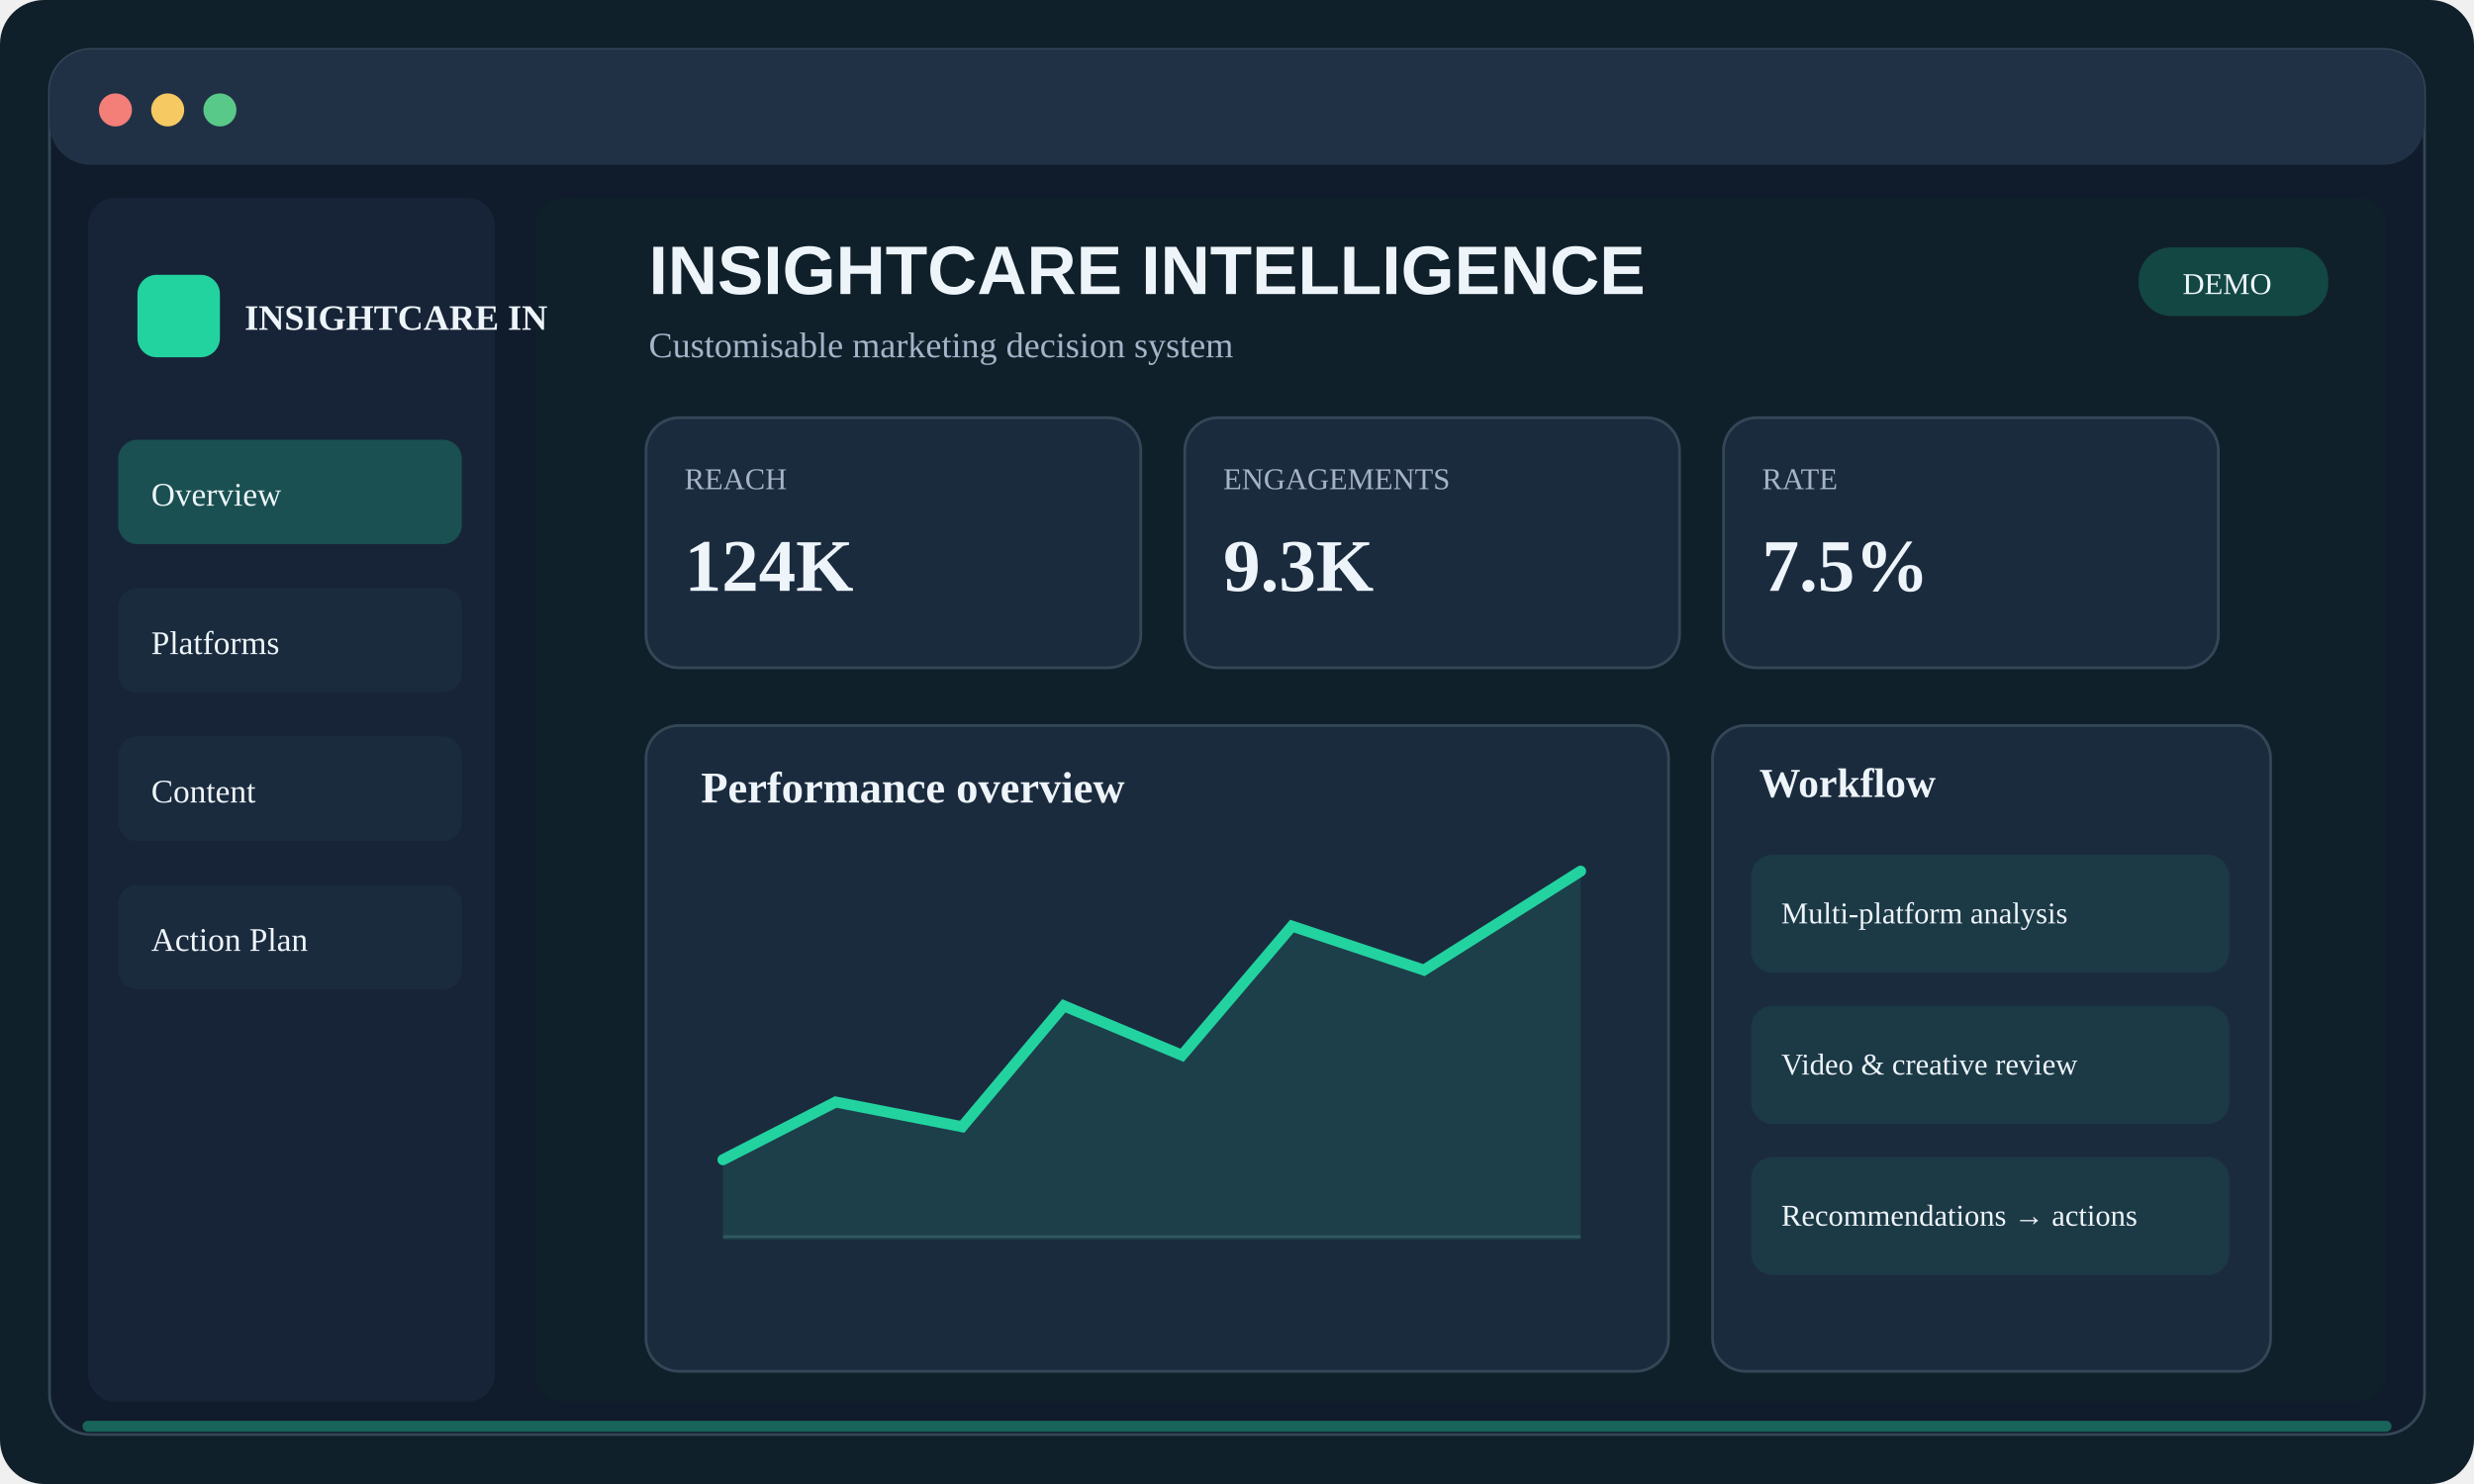
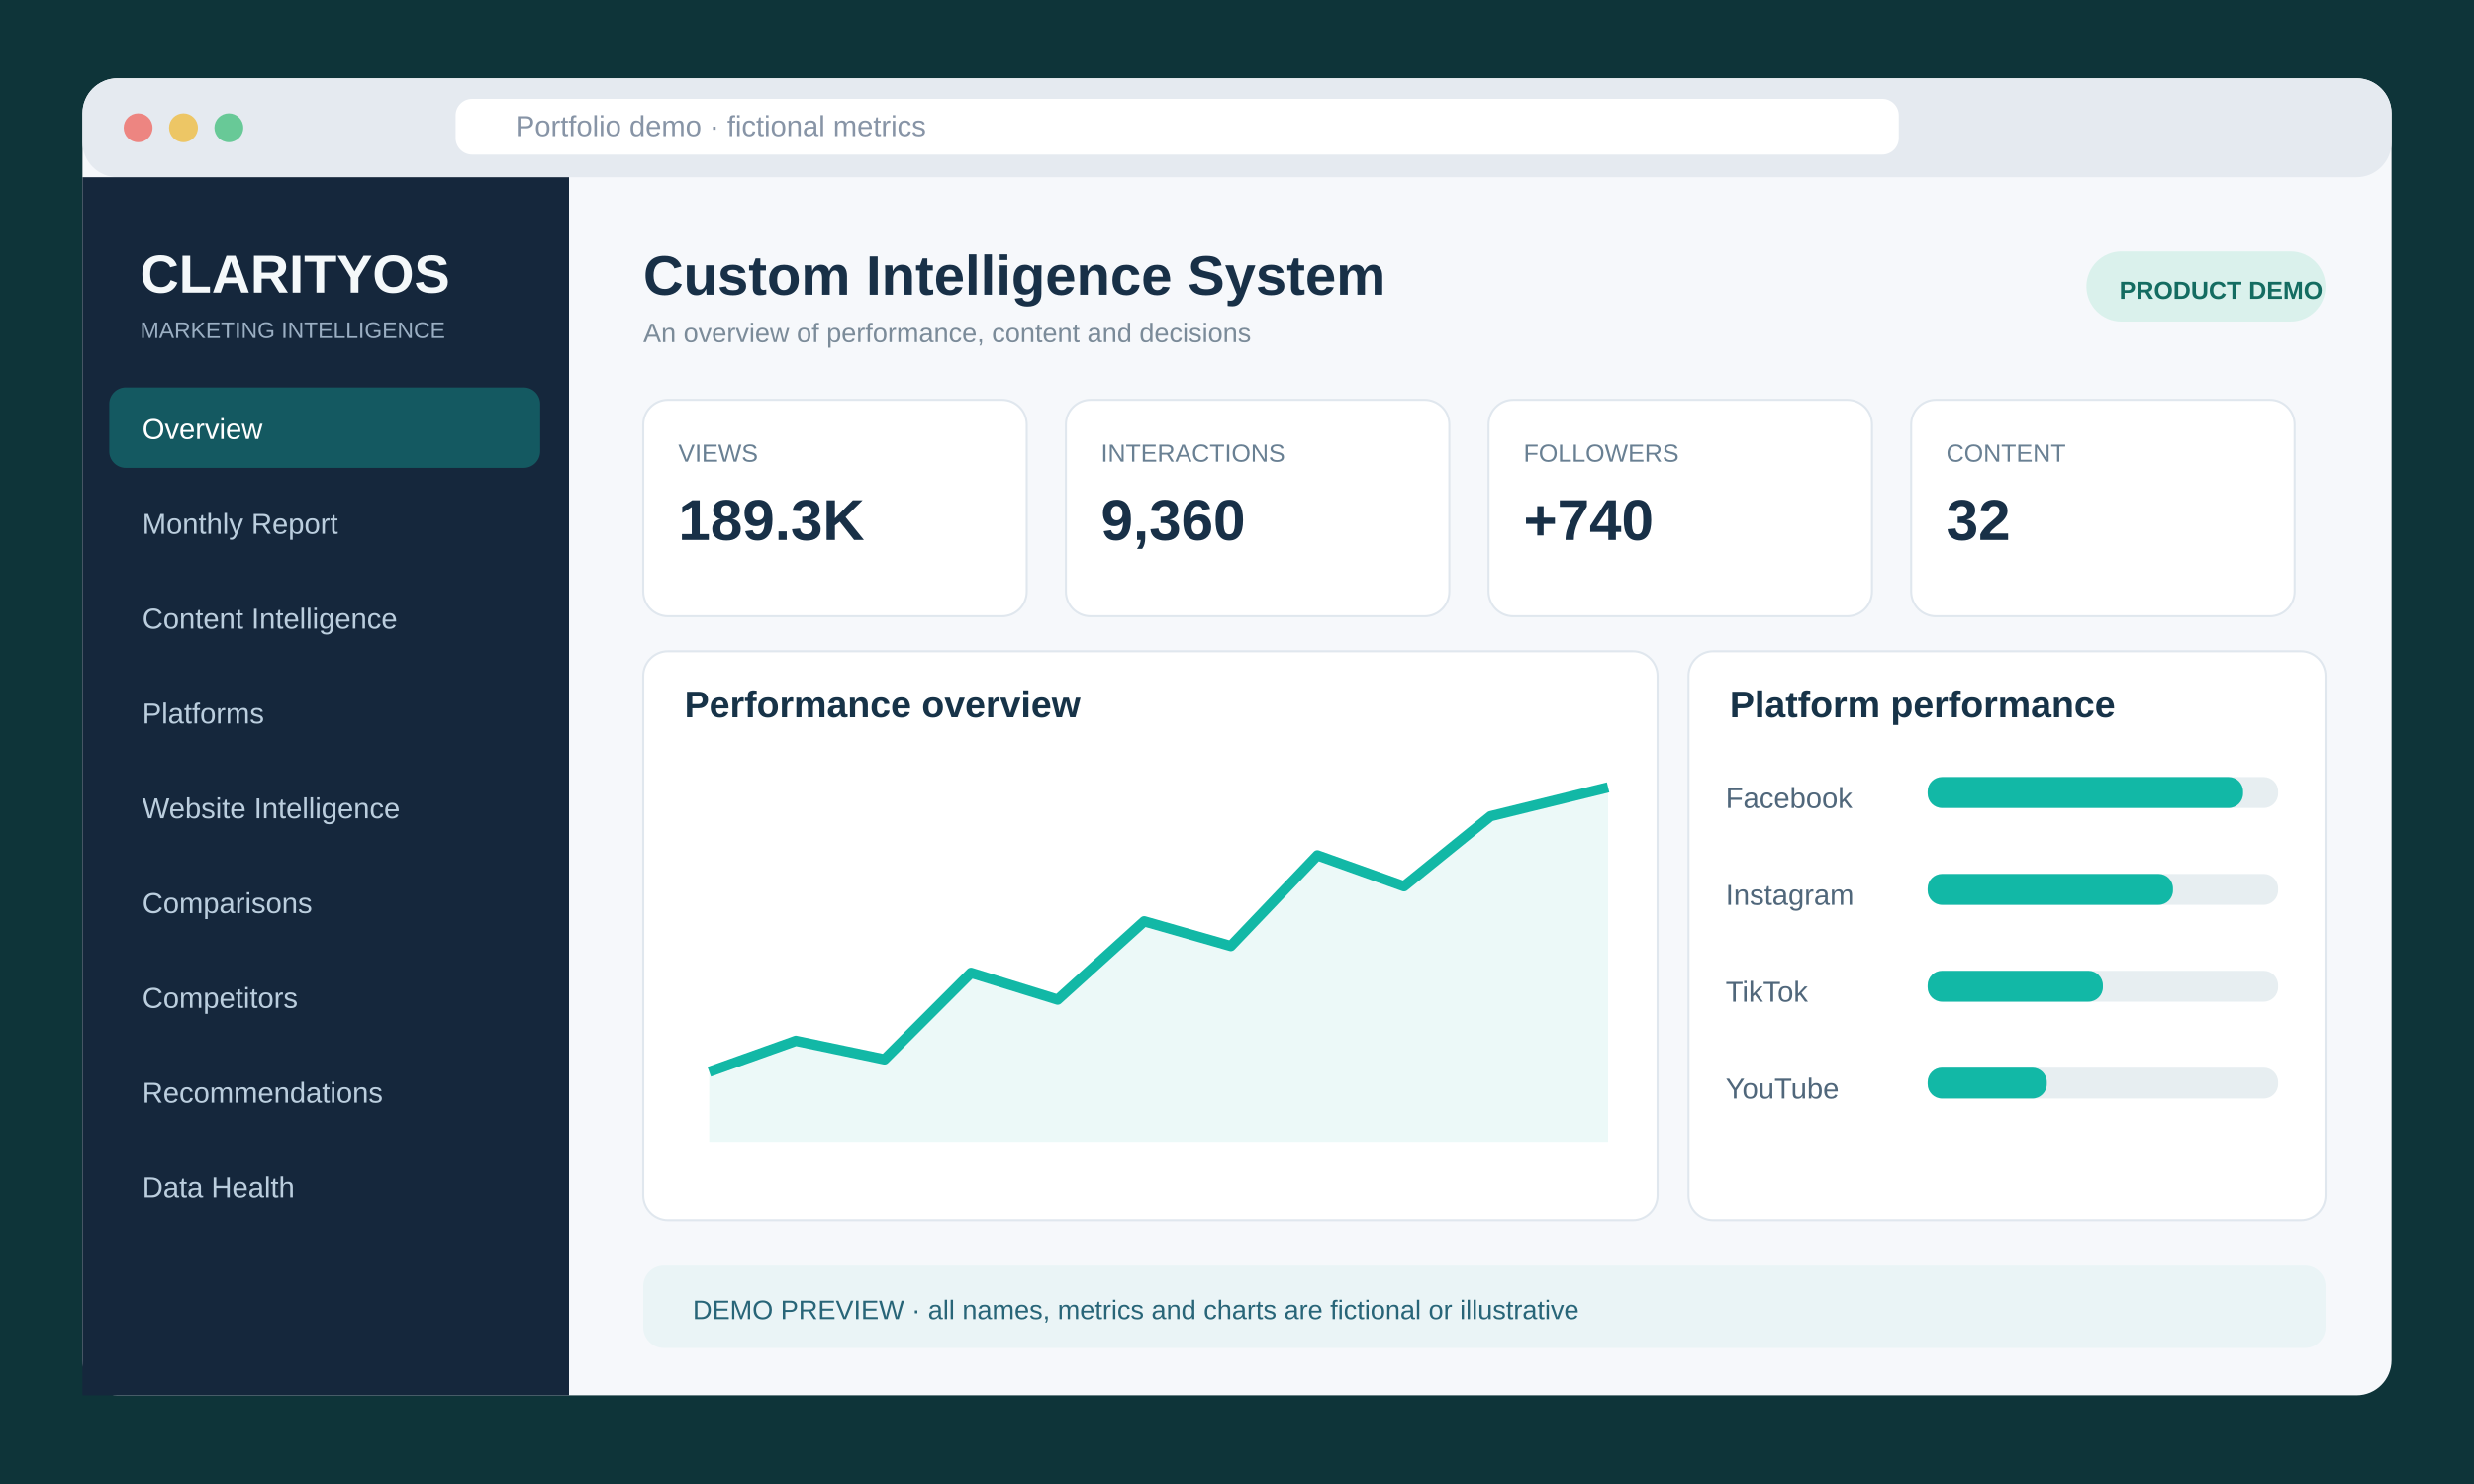
- <svg xmlns="http://www.w3.org/2000/svg" viewBox="0 0 900 540" role="img" aria-label="INSIGHTCARE INTELLIGENCE representative demo interface">
-   <rect width="900" height="540" rx="16" fill="#10202a" />
-   <rect x="18" y="18" width="864" height="504" rx="15" fill="#101b2b" stroke="#344757" />
-   <rect x="18" y="18" width="864" height="42" rx="15" fill="#213145" />
-   <circle cx="42" cy="40" r="6" fill="#f47e78" />
-   <circle cx="61" cy="40" r="6" fill="#f6c962" />
-   <circle cx="80" cy="40" r="6" fill="#58c989" />
-   <rect x="195" y="72" width="673" height="438" rx="10" fill="#10202a" />
-   <rect x="32" y="72" width="148" height="438" rx="10" fill="#172437" />
-   <rect x="50" y="100" width="30" height="30" rx="7" fill="#22d3a0" />
-   <text x="89" y="120" fill="#eef5fa" font-size="13" font-weight="700">INSIGHTCARE IN</text>
-   <rect x="43" y="160" width="125" height="38" rx="7" fill="#22d3a0" opacity="0.25" />
-   <text x="55" y="184" fill="#eef5fa" font-size="12">Overview</text>
-   <rect x="43" y="214" width="125" height="38" rx="7" fill="#1b2b3e" opacity="1" />
-   <text x="55" y="238" fill="#eef5fa" font-size="12">Platforms</text>
-   <rect x="43" y="268" width="125" height="38" rx="7" fill="#1b2b3e" opacity="1" />
-   <text x="55" y="292" fill="#eef5fa" font-size="12">Content</text>
-   <rect x="43" y="322" width="125" height="38" rx="7" fill="#1b2b3e" opacity="1" />
-   <text x="55" y="346" fill="#eef5fa" font-size="12">Action Plan</text>
-   <text x="236" y="107" fill="#eef5fa" font-family="Arial,sans-serif" font-size="25" font-weight="700">INSIGHTCARE INTELLIGENCE</text>
-   <text x="236" y="130" fill="#a6b3c8" font-size="13">Customisable marketing decision system</text>
-   <rect x="778" y="90" width="69" height="25" rx="12" fill="#22d3a0" opacity=".22" />
-   <text x="794" y="107" fill="#eef5fa" font-size="11">DEMO</text>
-   <rect x="235" y="152" width="180" height="91" rx="12" fill="#1b2b3e" stroke="#344757" />
-   <text x="249" y="178" fill="#a6b3c8" font-size="11">REACH</text>
-   <text x="249" y="215" fill="#eef5fa" font-size="27" font-weight="700">124K</text>
-   <rect x="431" y="152" width="180" height="91" rx="12" fill="#1b2b3e" stroke="#344757" />
-   <text x="445" y="178" fill="#a6b3c8" font-size="11">ENGAGEMENTS</text>
-   <text x="445" y="215" fill="#eef5fa" font-size="27" font-weight="700">9.3K</text>
-   <rect x="627" y="152" width="180" height="91" rx="12" fill="#1b2b3e" stroke="#344757" />
-   <text x="641" y="178" fill="#a6b3c8" font-size="11">RATE</text>
-   <text x="641" y="215" fill="#eef5fa" font-size="27" font-weight="700">7.5%</text>
-   <rect x="235" y="264" width="372" height="235" rx="12" fill="#1b2b3e" stroke="#344757" />
-   <text x="255" y="292" fill="#eef5fa" font-size="16" font-weight="700">Performance overview</text>
-   <line x1="263" y1="450" x2="575" y2="450" stroke="#344757" />
-   <path d="M263 422 L304 401 L350 410 L387 366 L430 384 L470 337 L518 353 L575 317" fill="none" stroke="#22d3a0" stroke-width="4" stroke-linecap="round" />
-   <path d="M263 422 L304 401 L350 410 L387 366 L430 384 L470 337 L518 353 L575 317 L575 451 L263 451 Z" fill="#22d3a0" opacity=".12" />
-   <rect x="623" y="264" width="203" height="235" rx="12" fill="#1b2b3e" stroke="#344757" />
-   <text x="640" y="290" fill="#eef5fa" font-size="15" font-weight="700">Workflow</text>
-   <rect x="637" y="311" width="174" height="43" rx="8" fill="#22d3a0" opacity=".08" />
-   <text x="648" y="336" fill="#eef5fa" font-size="11">Multi-platform analysis</text>
-   <rect x="637" y="366" width="174" height="43" rx="8" fill="#22d3a0" opacity=".08" />
-   <text x="648" y="391" fill="#eef5fa" font-size="11">Video &amp; creative review</text>
-   <rect x="637" y="421" width="174" height="43" rx="8" fill="#22d3a0" opacity=".08" />
-   <text x="648" y="446" fill="#eef5fa" font-size="11">Recommendations → actions</text>
-   <rect x="30" y="517" width="840" height="4" rx="2" fill="#22d3a0" opacity=".4" />
+ <svg xmlns="http://www.w3.org/2000/svg" viewBox="0 0 1200 720">
+   <rect width="1200" height="720" fill="#0e3439" />
+   <rect x="40" y="38" width="1120" height="639" rx="17" fill="#f6f8fb" />
+   <rect x="40" y="38" width="1120" height="48" rx="17" fill="#e5eaf0" />
+   <circle cx="67" cy="62" r="7" fill="#ed8581" />
+   <circle cx="89" cy="62" r="7" fill="#edc665" />
+   <circle cx="111" cy="62" r="7" fill="#68c997" />
+   <rect x="221" y="48" width="700" height="27" rx="8" fill="#fff" />
+   <text x="250" y="66" font-family="Arial" font-size="14" fill="#8794a6">Portfolio demo · fictional metrics</text>
+   <rect x="40" y="86" width="236" height="591" fill="#15273c" />
+   <text x="68" y="142" font-family="Arial" font-weight="bold" font-size="26" fill="#f4f8fa">CLARITYOS</text>
+   <text x="68" y="164" font-family="Arial" font-size="11" fill="#9bafc3">MARKETING INTELLIGENCE</text>
+   <rect x="53" y="188" width="209" height="39" rx="8" fill="#12b8a6" opacity="0.35" />
+   <text x="69" y="213" font-family="Arial" font-size="14" fill="#fff">Overview</text>
+   <rect x="53" y="234" width="209" height="39" rx="8" fill="#15273c" opacity="1" />
+   <text x="69" y="259" font-family="Arial" font-size="14" fill="#bbcede">Monthly Report</text>
+   <rect x="53" y="280" width="209" height="39" rx="8" fill="#15273c" opacity="1" />
+   <text x="69" y="305" font-family="Arial" font-size="14" fill="#bbcede">Content Intelligence</text>
+   <rect x="53" y="326" width="209" height="39" rx="8" fill="#15273c" opacity="1" />
+   <text x="69" y="351" font-family="Arial" font-size="14" fill="#bbcede">Platforms</text>
+   <rect x="53" y="372" width="209" height="39" rx="8" fill="#15273c" opacity="1" />
+   <text x="69" y="397" font-family="Arial" font-size="14" fill="#bbcede">Website Intelligence</text>
+   <rect x="53" y="418" width="209" height="39" rx="8" fill="#15273c" opacity="1" />
+   <text x="69" y="443" font-family="Arial" font-size="14" fill="#bbcede">Comparisons</text>
+   <rect x="53" y="464" width="209" height="39" rx="8" fill="#15273c" opacity="1" />
+   <text x="69" y="489" font-family="Arial" font-size="14" fill="#bbcede">Competitors</text>
+   <rect x="53" y="510" width="209" height="39" rx="8" fill="#15273c" opacity="1" />
+   <text x="69" y="535" font-family="Arial" font-size="14" fill="#bbcede">Recommendations</text>
+   <rect x="53" y="556" width="209" height="39" rx="8" fill="#15273c" opacity="1" />
+   <text x="69" y="581" font-family="Arial" font-size="14" fill="#bbcede">Data Health</text>
+   <text x="312" y="143" font-family="Arial" font-weight="bold" font-size="27" fill="#183047">Custom Intelligence System</text>
+   <text x="312" y="166" font-family="Arial" font-size="13" fill="#7b8b99">An overview of performance, content and decisions</text>
+   <rect x="1012" y="122" width="116" height="34" rx="17" fill="#daf1ec" />
+   <text x="1028" y="145" font-family="Arial" font-size="12" font-weight="bold" fill="#146c61">PRODUCT DEMO</text>
+   <rect x="312" y="194" width="186" height="105" rx="12" fill="#fff" stroke="#e0e7ee" />
+   <text x="329" y="224" font-family="Arial" font-size="12" fill="#698093">VIEWS</text>
+   <text x="329" y="262" font-family="Arial" font-size="28" fill="#183047" font-weight="bold">189.3K</text>
+   <rect x="517" y="194" width="186" height="105" rx="12" fill="#fff" stroke="#e0e7ee" />
+   <text x="534" y="224" font-family="Arial" font-size="12" fill="#698093">INTERACTIONS</text>
+   <text x="534" y="262" font-family="Arial" font-size="28" fill="#183047" font-weight="bold">9,360</text>
+   <rect x="722" y="194" width="186" height="105" rx="12" fill="#fff" stroke="#e0e7ee" />
+   <text x="739" y="224" font-family="Arial" font-size="12" fill="#698093">FOLLOWERS</text>
+   <text x="739" y="262" font-family="Arial" font-size="28" fill="#183047" font-weight="bold">+740</text>
+   <rect x="927" y="194" width="186" height="105" rx="12" fill="#fff" stroke="#e0e7ee" />
+   <text x="944" y="224" font-family="Arial" font-size="12" fill="#698093">CONTENT</text>
+   <text x="944" y="262" font-family="Arial" font-size="28" fill="#183047" font-weight="bold">32</text>
+   <rect x="312" y="316" width="492" height="276" rx="12" fill="#fff" stroke="#e0e7ee" />
+   <text x="332" y="348" font-family="Arial" font-size="18" fill="#173348" font-weight="bold">Performance overview</text>
+   <path d="M344 520 L386 505 L429 514 L471 472 L513 485 L555 447 L597 459 L639 415 L681 430 L723 396 L780 382" fill="none" stroke="#12b8a6" stroke-width="5" stroke-linejoin="round" />
+   <path d="M344 520 L386 505 L429 514 L471 472 L513 485 L555 447 L597 459 L639 415 L681 430 L723 396 L780 382 L780 554 L344 554 Z" fill="#12b8a6" opacity=".08" />
+   <rect x="819" y="316" width="309" height="276" rx="12" fill="#fff" stroke="#e0e7ee" />
+   <text x="839" y="348" font-family="Arial" font-size="18" fill="#173348" font-weight="bold">Platform performance</text>
+   <text x="837" y="392" font-family="Arial" font-size="14" fill="#50677b">Facebook</text>
+   <rect x="935" y="377" width="170" height="15" rx="7" fill="#e7eef1" />
+   <rect x="935" y="377" width="153" height="15" rx="7" fill="#12b8a6" />
+   <text x="837" y="439" font-family="Arial" font-size="14" fill="#50677b">Instagram</text>
+   <rect x="935" y="424" width="170" height="15" rx="7" fill="#e7eef1" />
+   <rect x="935" y="424" width="119" height="15" rx="7" fill="#12b8a6" />
+   <text x="837" y="486" font-family="Arial" font-size="14" fill="#50677b">TikTok</text>
+   <rect x="935" y="471" width="170" height="15" rx="7" fill="#e7eef1" />
+   <rect x="935" y="471" width="85" height="15" rx="7" fill="#12b8a6" />
+   <text x="837" y="533" font-family="Arial" font-size="14" fill="#50677b">YouTube</text>
+   <rect x="935" y="518" width="170" height="15" rx="7" fill="#e7eef1" />
+   <rect x="935" y="518" width="57.8" height="15" rx="7" fill="#12b8a6" />
+   <rect x="312" y="614" width="816" height="40" rx="10" fill="#eaf4f6" />
+   <text x="336" y="640" font-family="Arial" font-size="13" fill="#286578">DEMO PREVIEW · all names, metrics and charts are fictional or illustrative</text>
</svg>
